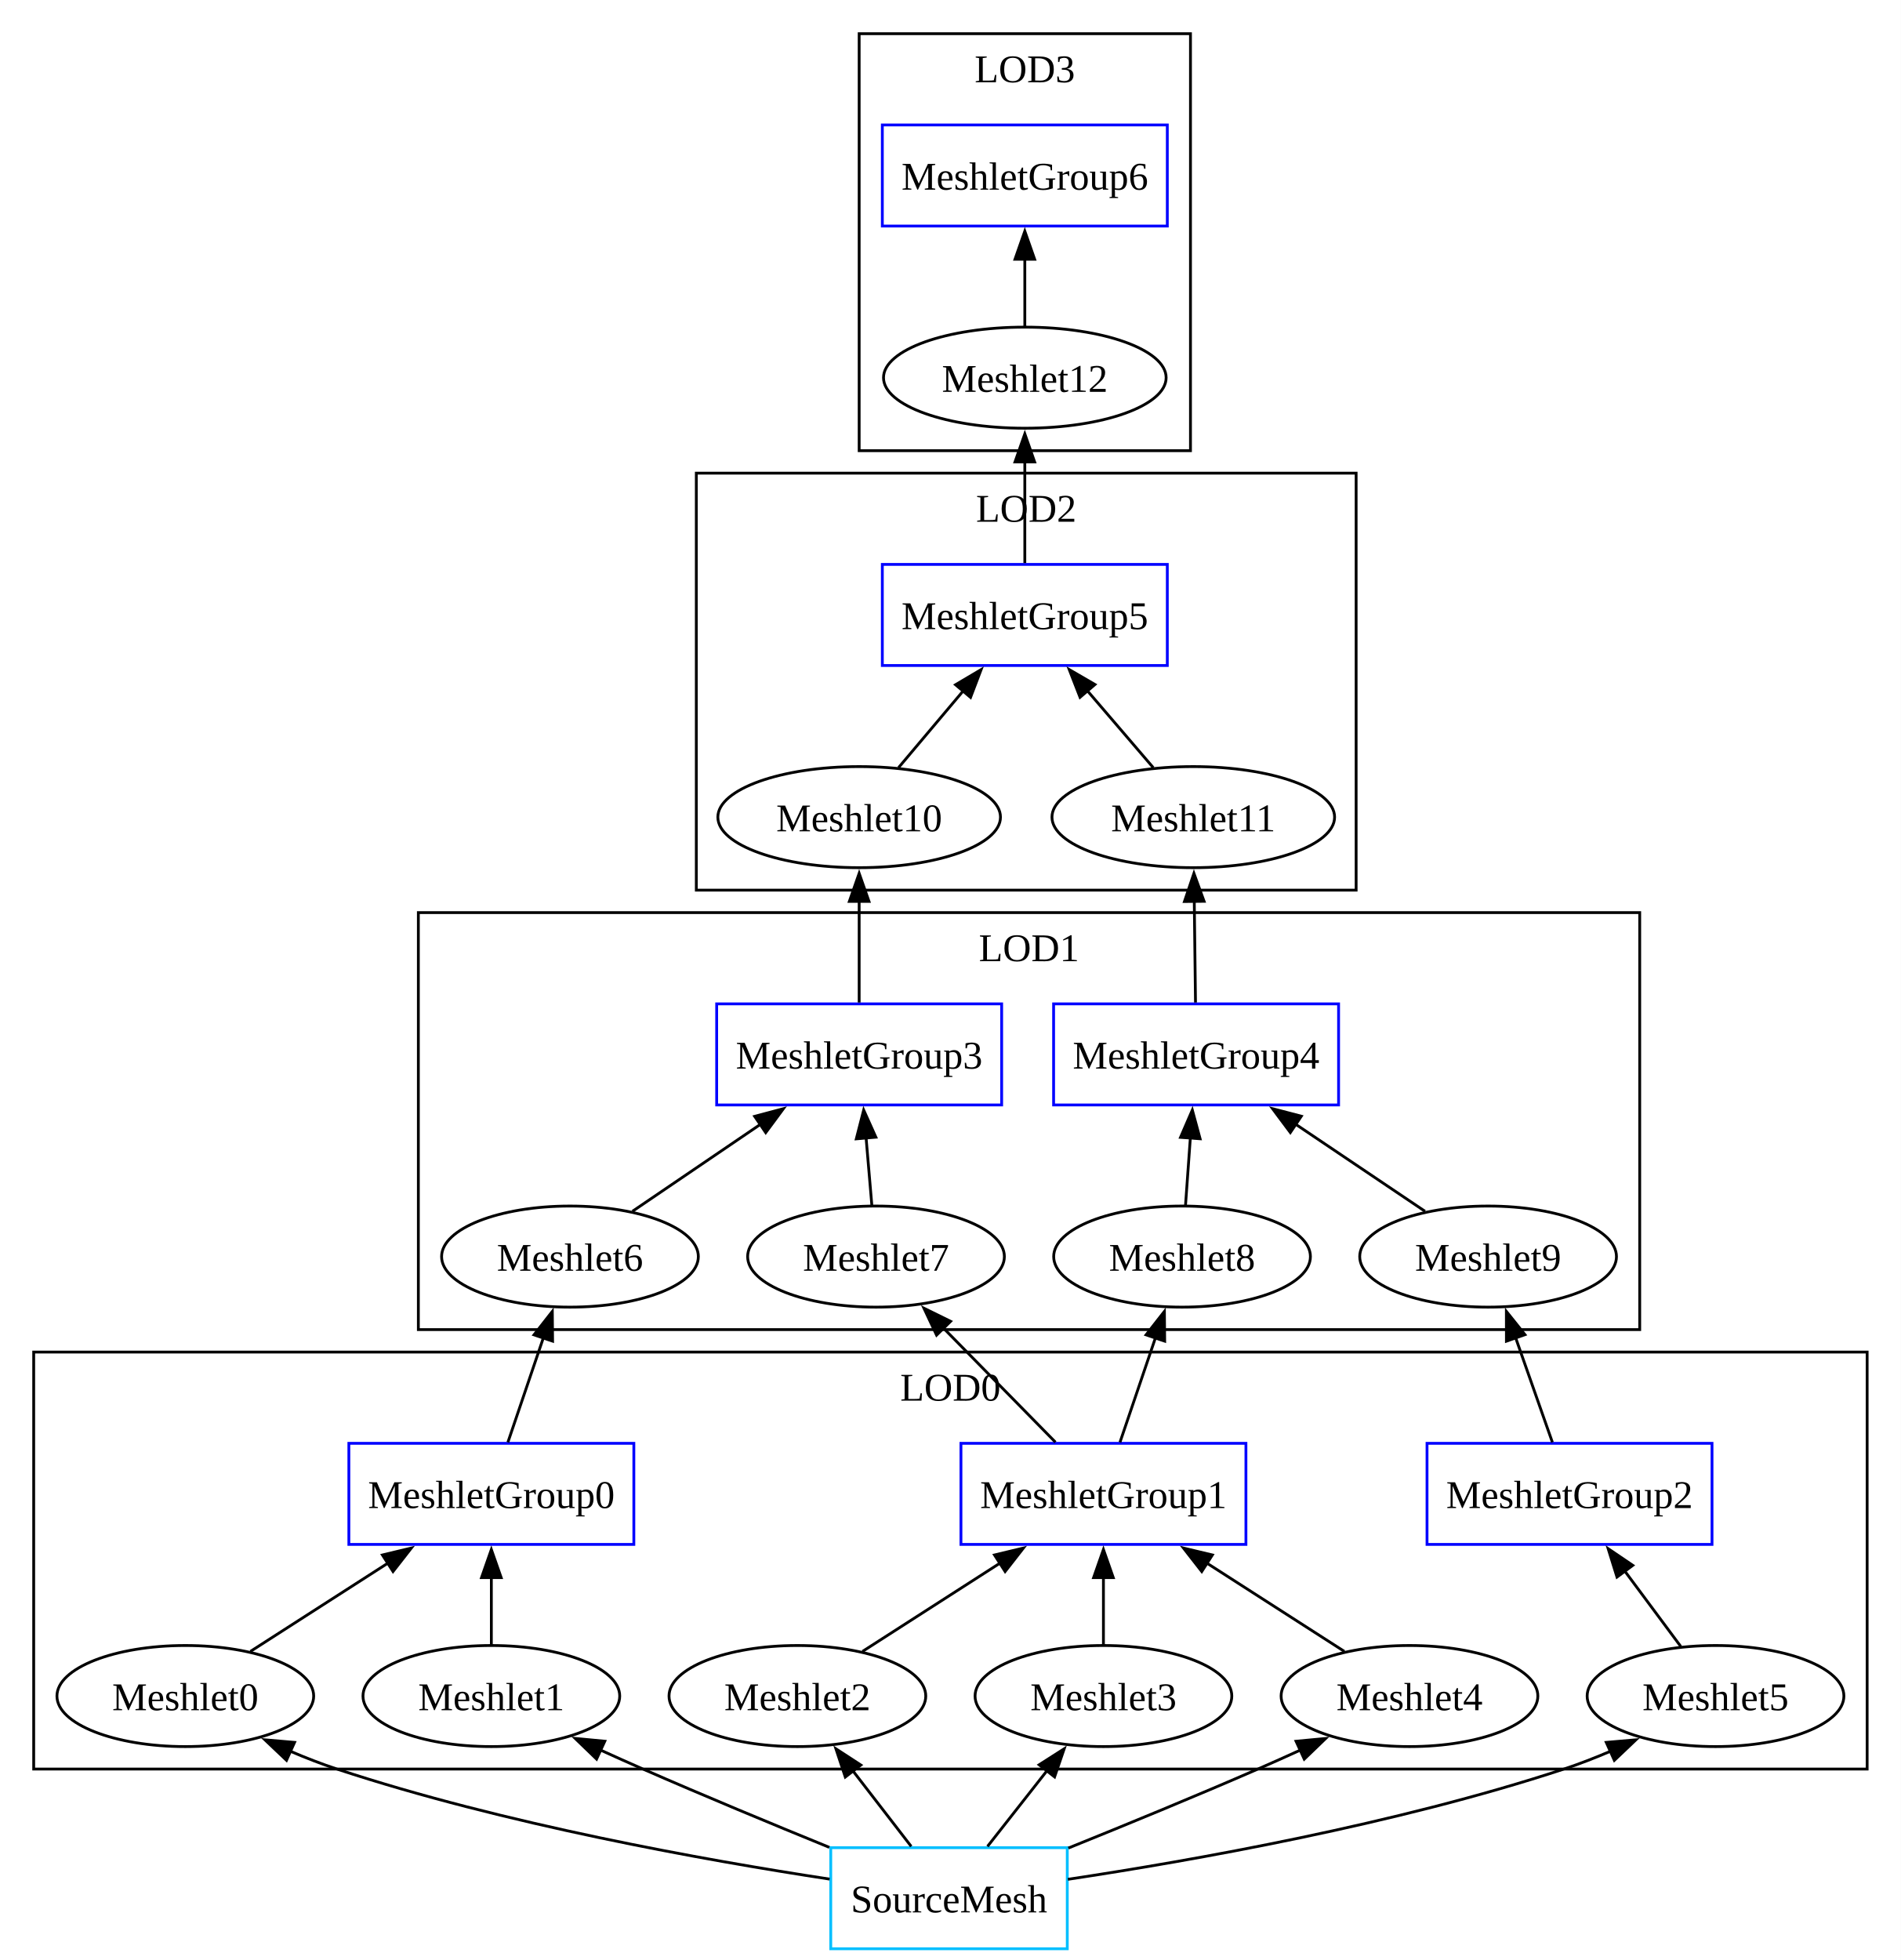
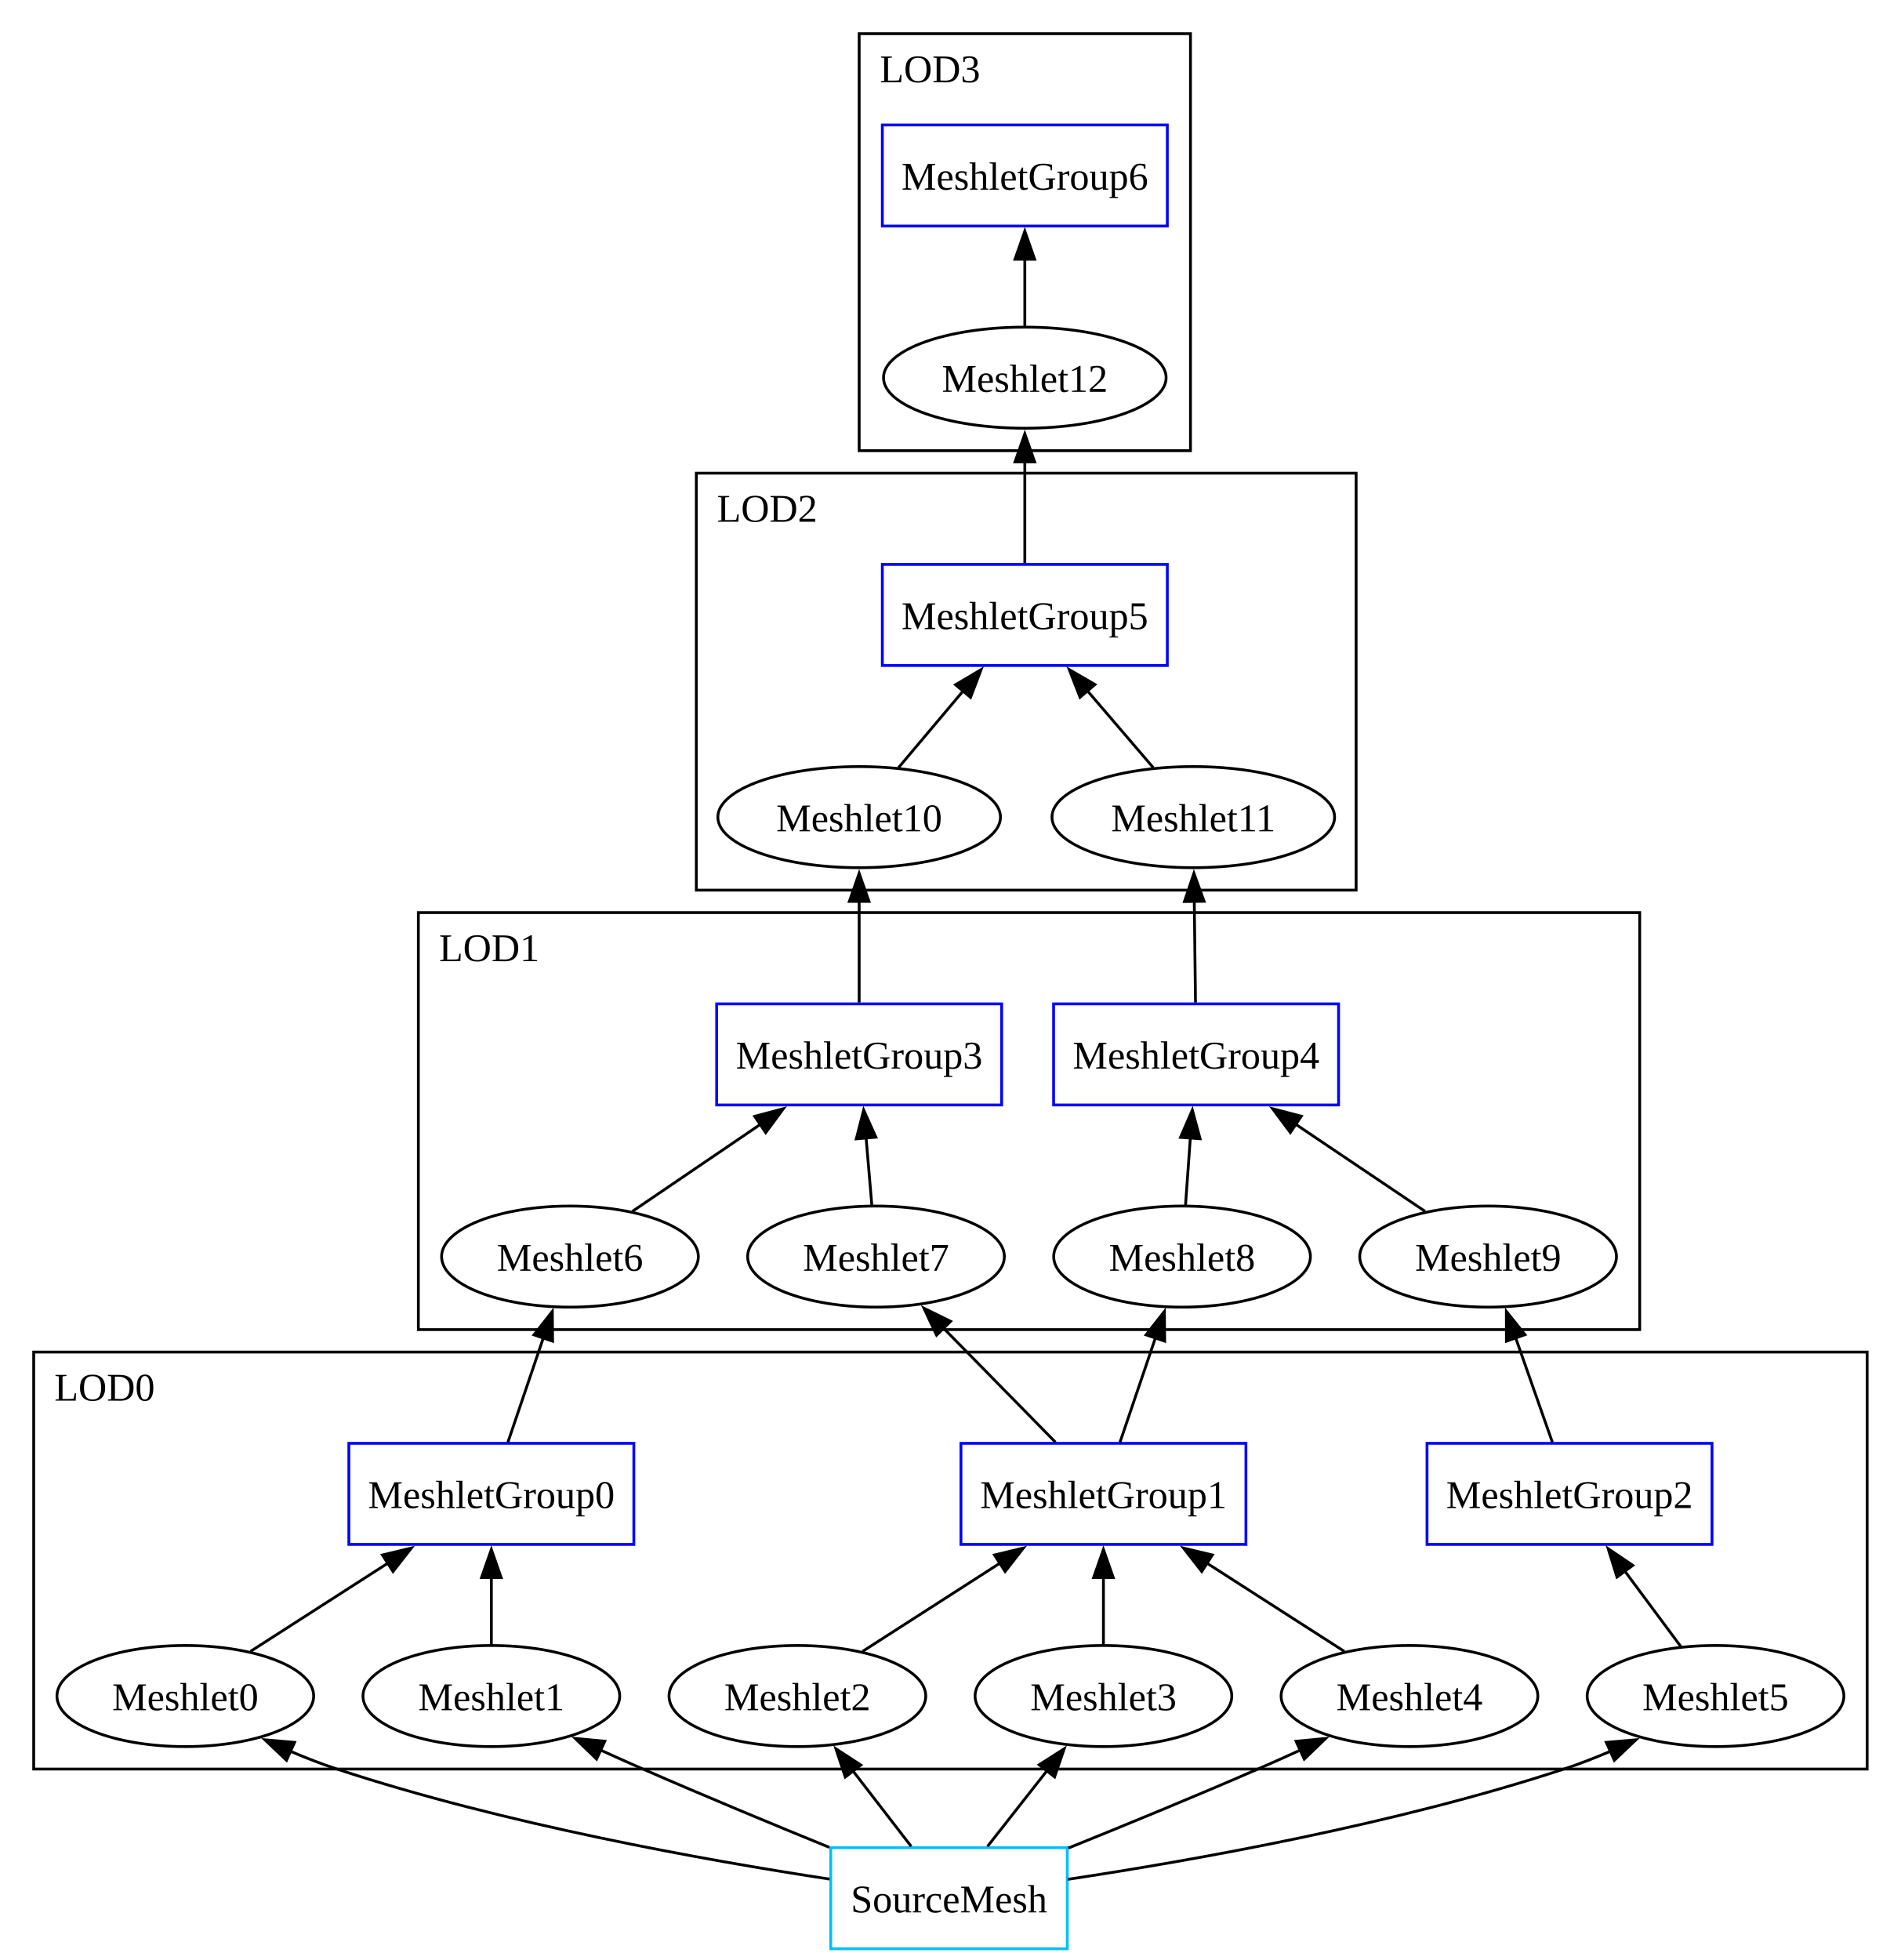
<svg xmlns="http://www.w3.org/2000/svg" width="677pt" height="698pt" viewBox="0.00 0.00 677.00 698.00">
  <g id="graph0" class="graph" transform="scale(1 1) rotate(0) translate(4 694)">
    <polygon fill="white" stroke="none" points="-4,4 -4,-694 673,-694 673,4 -4,4" />
    <g id="clust1" class="cluster">
      <polygon fill="none" stroke="black" points="8,-64 8,-212.5 661,-212.5 661,-64 8,-64" />
-       <text xml:space="preserve" text-anchor="middle" x="334.5" y="-195.2" font-family="Times New Roman,serif" font-size="14.00">LOD0</text>
+       <text xml:space="preserve" text-anchor="middle" x="33.25" y="-195.2" font-family="Times New Roman,serif" font-size="14.00">LOD0</text>
    </g>
    <g id="clust2" class="cluster">
      <polygon fill="none" stroke="black" points="145,-220.5 145,-369 580,-369 580,-220.5 145,-220.5" />
-       <text xml:space="preserve" text-anchor="middle" x="362.5" y="-351.7" font-family="Times New Roman,serif" font-size="14.00">LOD1</text>
+       <text xml:space="preserve" text-anchor="middle" x="170.25" y="-351.7" font-family="Times New Roman,serif" font-size="14.00">LOD1</text>
    </g>
    <g id="clust3" class="cluster">
      <polygon fill="none" stroke="black" points="244,-377 244,-525.5 479,-525.5 479,-377 244,-377" />
-       <text xml:space="preserve" text-anchor="middle" x="361.5" y="-508.2" font-family="Times New Roman,serif" font-size="14.00">LOD2</text>
+       <text xml:space="preserve" text-anchor="middle" x="269.25" y="-508.2" font-family="Times New Roman,serif" font-size="14.00">LOD2</text>
    </g>
    <g id="clust4" class="cluster">
      <polygon fill="none" stroke="black" points="302,-533.5 302,-682 420,-682 420,-533.5 302,-533.5" />
-       <text xml:space="preserve" text-anchor="middle" x="361" y="-664.7" font-family="Times New Roman,serif" font-size="14.00">LOD3</text>
+       <text xml:space="preserve" text-anchor="middle" x="327.25" y="-664.7" font-family="Times New Roman,serif" font-size="14.00">LOD3</text>
    </g>
    <g id="node1" class="node">
      <polygon fill="none" stroke="blue" points="221.75,-180 120.25,-180 120.25,-144 221.75,-144 221.75,-180" />
      <text xml:space="preserve" text-anchor="middle" x="171" y="-156.95" font-family="Times New Roman,serif" font-size="14.00">MeshletGroup0</text>
    </g>
    <g id="node2" class="node">
      <ellipse fill="none" stroke="black" cx="62" cy="-90" rx="45.72" ry="18" />
      <text xml:space="preserve" text-anchor="middle" x="62" y="-84.95" font-family="Times New Roman,serif" font-size="14.00">Meshlet0</text>
    </g>
    <g id="edge1" class="edge">
      <path fill="none" stroke="black" d="M134.52,-137.57C118.23,-127.11 99.53,-115.1 85.19,-105.89" />
      <polygon fill="black" stroke="black" points="132.2,-140.24 142.5,-142.7 135.98,-134.35 132.2,-140.24" />
    </g>
    <g id="node3" class="node">
      <ellipse fill="none" stroke="black" cx="171" cy="-90" rx="45.72" ry="18" />
      <text xml:space="preserve" text-anchor="middle" x="171" y="-84.95" font-family="Times New Roman,serif" font-size="14.00">Meshlet1</text>
    </g>
    <g id="edge2" class="edge">
      <path fill="none" stroke="black" d="M171,-132.24C171,-124.04 171,-115.37 171,-108.1" />
      <polygon fill="black" stroke="black" points="167.5,-132.18 171,-142.18 174.5,-132.18 167.5,-132.18" />
    </g>
    <g id="node21" class="node">
      <polygon fill="none" stroke="deepskyblue" points="376.12,-36 291.88,-36 291.88,0 376.12,0 376.12,-36" />
      <text xml:space="preserve" text-anchor="middle" x="334" y="-12.95" font-family="Times New Roman,serif" font-size="14.00">SourceMesh</text>
    </g>
    <g id="edge21" class="edge">
      <path fill="none" stroke="black" d="M99.3,-70.39C104.82,-68.03 110.5,-65.81 116,-64 175.46,-44.39 246.96,-31.58 291.46,-24.81" />
      <polygon fill="black" stroke="black" points="98.04,-67.12 90.36,-74.41 100.91,-73.5 98.04,-67.12" />
    </g>
    <g id="edge22" class="edge">
      <path fill="none" stroke="black" d="M209.77,-70.81C214.88,-68.49 220.05,-66.16 225,-64 246.76,-54.48 271.18,-44.35 291.38,-36.11" />
      <polygon fill="black" stroke="black" points="208.48,-67.55 200.86,-74.91 211.41,-73.91 208.48,-67.55" />
    </g>
    <g id="node4" class="node">
      <polygon fill="none" stroke="blue" points="439.75,-180 338.25,-180 338.25,-144 439.75,-144 439.75,-180" />
      <text xml:space="preserve" text-anchor="middle" x="389" y="-156.95" font-family="Times New Roman,serif" font-size="14.00">MeshletGroup1</text>
    </g>
    <g id="node5" class="node">
      <ellipse fill="none" stroke="black" cx="280" cy="-90" rx="45.72" ry="18" />
      <text xml:space="preserve" text-anchor="middle" x="280" y="-84.95" font-family="Times New Roman,serif" font-size="14.00">Meshlet2</text>
    </g>
    <g id="edge3" class="edge">
      <path fill="none" stroke="black" d="M352.52,-137.57C336.23,-127.11 317.53,-115.1 303.19,-105.89" />
      <polygon fill="black" stroke="black" points="350.2,-140.24 360.5,-142.7 353.98,-134.35 350.2,-140.24" />
    </g>
    <g id="node6" class="node">
      <ellipse fill="none" stroke="black" cx="389" cy="-90" rx="45.72" ry="18" />
      <text xml:space="preserve" text-anchor="middle" x="389" y="-84.95" font-family="Times New Roman,serif" font-size="14.00">Meshlet3</text>
    </g>
    <g id="edge4" class="edge">
      <path fill="none" stroke="black" d="M389,-132.24C389,-124.04 389,-115.37 389,-108.1" />
      <polygon fill="black" stroke="black" points="385.5,-132.18 389,-142.18 392.5,-132.18 385.5,-132.18" />
    </g>
    <g id="node7" class="node">
      <ellipse fill="none" stroke="black" cx="498" cy="-90" rx="45.72" ry="18" />
      <text xml:space="preserve" text-anchor="middle" x="498" y="-84.95" font-family="Times New Roman,serif" font-size="14.00">Meshlet4</text>
    </g>
    <g id="edge5" class="edge">
      <path fill="none" stroke="black" d="M425.48,-137.57C441.77,-127.11 460.47,-115.1 474.81,-105.89" />
      <polygon fill="black" stroke="black" points="424.02,-134.35 417.5,-142.7 427.8,-140.24 424.02,-134.35" />
    </g>
    <g id="edge23" class="edge">
      <path fill="none" stroke="black" d="M299.68,-63.48C306.61,-54.5 314.24,-44.61 320.54,-36.45" />
      <polygon fill="black" stroke="black" points="297.06,-61.16 293.72,-71.21 302.6,-65.43 297.06,-61.16" />
    </g>
    <g id="edge24" class="edge">
      <path fill="none" stroke="black" d="M368.95,-63.48C361.89,-54.5 354.12,-44.61 347.71,-36.45" />
      <polygon fill="black" stroke="black" points="366.1,-65.52 375.03,-71.22 371.6,-61.2 366.1,-65.52" />
    </g>
    <g id="edge25" class="edge">
      <path fill="none" stroke="black" d="M459.23,-70.8C454.13,-68.47 448.95,-66.16 444,-64 421.87,-54.36 396.99,-44.13 376.5,-35.86" />
      <polygon fill="black" stroke="black" points="457.6,-73.9 468.15,-74.89 460.52,-67.54 457.6,-73.9" />
    </g>
    <g id="node8" class="node">
      <polygon fill="none" stroke="blue" points="605.75,-180 504.25,-180 504.25,-144 605.75,-144 605.75,-180" />
      <text xml:space="preserve" text-anchor="middle" x="555" y="-156.95" font-family="Times New Roman,serif" font-size="14.00">MeshletGroup2</text>
    </g>
    <g id="node9" class="node">
      <ellipse fill="none" stroke="black" cx="607" cy="-90" rx="45.72" ry="18" />
      <text xml:space="preserve" text-anchor="middle" x="607" y="-84.95" font-family="Times New Roman,serif" font-size="14.00">Meshlet5</text>
    </g>
    <g id="edge6" class="edge">
      <path fill="none" stroke="black" d="M574.57,-134.66C581.3,-125.59 588.65,-115.7 594.65,-107.62" />
      <polygon fill="black" stroke="black" points="571.91,-132.37 568.76,-142.48 577.53,-136.54 571.91,-132.37" />
    </g>
    <g id="edge26" class="edge">
      <path fill="none" stroke="black" d="M569.7,-70.39C564.18,-68.03 558.5,-65.81 553,-64 493.09,-44.27 421,-31.46 376.33,-24.73" />
      <polygon fill="black" stroke="black" points="568.09,-73.5 578.64,-74.41 570.96,-67.11 568.09,-73.5" />
    </g>
    <g id="node10" class="node">
      <ellipse fill="none" stroke="black" cx="199" cy="-246.5" rx="45.72" ry="18" />
      <text xml:space="preserve" text-anchor="middle" x="199" y="-241.45" font-family="Times New Roman,serif" font-size="14.00">Meshlet6</text>
    </g>
    <g id="edge7" class="edge">
      <path fill="none" stroke="black" d="M189.57,-217.71C185.37,-205.35 180.56,-191.18 176.89,-180.36" />
      <polygon fill="black" stroke="black" points="186.18,-218.63 192.71,-226.97 192.81,-216.38 186.18,-218.63" />
    </g>
    <g id="node11" class="node">
      <ellipse fill="none" stroke="black" cx="308" cy="-246.5" rx="45.72" ry="18" />
      <text xml:space="preserve" text-anchor="middle" x="308" y="-241.45" font-family="Times New Roman,serif" font-size="14.00">Meshlet7</text>
    </g>
    <g id="edge8" class="edge">
      <path fill="none" stroke="black" d="M331.98,-221.07C344.81,-208.01 360.31,-192.22 371.91,-180.4" />
      <polygon fill="black" stroke="black" points="329.57,-218.53 325.06,-228.12 334.57,-223.44 329.57,-218.53" />
    </g>
    <g id="node12" class="node">
      <ellipse fill="none" stroke="black" cx="417" cy="-246.5" rx="45.72" ry="18" />
      <text xml:space="preserve" text-anchor="middle" x="417" y="-241.45" font-family="Times New Roman,serif" font-size="14.00">Meshlet8</text>
    </g>
    <g id="edge9" class="edge">
      <path fill="none" stroke="black" d="M407.57,-217.71C403.37,-205.35 398.56,-191.18 394.89,-180.36" />
      <polygon fill="black" stroke="black" points="404.18,-218.63 410.71,-226.97 410.81,-216.38 404.18,-218.63" />
    </g>
    <g id="node13" class="node">
      <ellipse fill="none" stroke="black" cx="526" cy="-246.5" rx="45.72" ry="18" />
      <text xml:space="preserve" text-anchor="middle" x="526" y="-241.45" font-family="Times New Roman,serif" font-size="14.00">Meshlet9</text>
    </g>
    <g id="edge10" class="edge">
      <path fill="none" stroke="black" d="M535.77,-217.71C540.11,-205.35 545.09,-191.18 548.9,-180.36" />
      <polygon fill="black" stroke="black" points="532.53,-216.38 532.51,-226.98 539.13,-218.7 532.53,-216.38" />
    </g>
    <g id="node14" class="node">
      <polygon fill="none" stroke="blue" points="352.75,-336.5 251.25,-336.5 251.25,-300.5 352.75,-300.5 352.75,-336.5" />
      <text xml:space="preserve" text-anchor="middle" x="302" y="-313.45" font-family="Times New Roman,serif" font-size="14.00">MeshletGroup3</text>
    </g>
    <g id="edge11" class="edge">
      <path fill="none" stroke="black" d="M267.16,-293.82C251.99,-283.51 234.65,-271.73 221.26,-262.63" />
      <polygon fill="black" stroke="black" points="264.78,-296.44 275.02,-299.17 268.72,-290.65 264.78,-296.44" />
    </g>
    <g id="edge12" class="edge">
      <path fill="none" stroke="black" d="M304.47,-288.74C305.17,-280.54 305.91,-271.87 306.53,-264.6" />
      <polygon fill="black" stroke="black" points="300.98,-288.43 303.61,-298.69 307.95,-289.02 300.98,-288.43" />
    </g>
    <g id="node15" class="node">
      <polygon fill="none" stroke="blue" points="472.75,-336.5 371.25,-336.5 371.25,-300.5 472.75,-300.5 472.75,-336.5" />
      <text xml:space="preserve" text-anchor="middle" x="422" y="-313.45" font-family="Times New Roman,serif" font-size="14.00">MeshletGroup4</text>
    </g>
    <g id="edge13" class="edge">
      <path fill="none" stroke="black" d="M419.95,-288.74C419.36,-280.54 418.74,-271.87 418.22,-264.6" />
      <polygon fill="black" stroke="black" points="416.45,-288.96 420.66,-298.69 423.43,-288.46 416.45,-288.96" />
    </g>
    <g id="edge14" class="edge">
      <path fill="none" stroke="black" d="M457.18,-293.82C472.5,-283.51 490.01,-271.73 503.53,-262.63" />
      <polygon fill="black" stroke="black" points="455.57,-290.68 449.23,-299.17 459.48,-296.49 455.57,-290.68" />
    </g>
    <g id="node16" class="node">
      <ellipse fill="none" stroke="black" cx="302" cy="-403" rx="50.33" ry="18" />
      <text xml:space="preserve" text-anchor="middle" x="302" y="-397.95" font-family="Times New Roman,serif" font-size="14.00">Meshlet10</text>
    </g>
    <g id="edge15" class="edge">
      <path fill="none" stroke="black" d="M302,-373.14C302,-361.08 302,-347.47 302,-336.97" />
      <polygon fill="black" stroke="black" points="298.5,-372.99 302,-382.99 305.5,-372.99 298.5,-372.99" />
    </g>
    <g id="node17" class="node">
      <ellipse fill="none" stroke="black" cx="421" cy="-403" rx="50.33" ry="18" />
      <text xml:space="preserve" text-anchor="middle" x="421" y="-397.95" font-family="Times New Roman,serif" font-size="14.00">Meshlet11</text>
    </g>
    <g id="edge16" class="edge">
      <path fill="none" stroke="black" d="M421.35,-373.14C421.5,-361.08 421.66,-347.47 421.79,-336.97" />
      <polygon fill="black" stroke="black" points="417.85,-372.95 421.23,-382.99 424.85,-373.03 417.85,-372.95" />
    </g>
    <g id="node18" class="node">
      <polygon fill="none" stroke="blue" points="411.75,-493 310.25,-493 310.25,-457 411.75,-457 411.75,-493" />
      <text xml:space="preserve" text-anchor="middle" x="361" y="-469.95" font-family="Times New Roman,serif" font-size="14.00">MeshletGroup5</text>
    </g>
    <g id="edge17" class="edge">
      <path fill="none" stroke="black" d="M339.04,-447.94C331.33,-438.8 322.89,-428.78 316.01,-420.62" />
      <polygon fill="black" stroke="black" points="336.32,-450.15 345.44,-455.54 341.67,-445.64 336.32,-450.15" />
    </g>
    <g id="edge18" class="edge">
      <path fill="none" stroke="black" d="M383.09,-448.23C390.99,-439.01 399.69,-428.87 406.75,-420.62" />
      <polygon fill="black" stroke="black" points="380.67,-445.68 376.82,-455.55 385.98,-450.23 380.67,-445.68" />
    </g>
    <g id="node19" class="node">
      <ellipse fill="none" stroke="black" cx="361" cy="-559.5" rx="50.33" ry="18" />
      <text xml:space="preserve" text-anchor="middle" x="361" y="-554.45" font-family="Times New Roman,serif" font-size="14.00">Meshlet12</text>
    </g>
    <g id="edge19" class="edge">
      <path fill="none" stroke="black" d="M361,-529.64C361,-517.58 361,-503.97 361,-493.47" />
      <polygon fill="black" stroke="black" points="357.5,-529.49 361,-539.49 364.5,-529.49 357.5,-529.49" />
    </g>
    <g id="node20" class="node">
      <polygon fill="none" stroke="blue" points="411.75,-649.5 310.25,-649.5 310.25,-613.5 411.75,-613.5 411.75,-649.5" />
      <text xml:space="preserve" text-anchor="middle" x="361" y="-626.45" font-family="Times New Roman,serif" font-size="14.00">MeshletGroup6</text>
    </g>
    <g id="edge20" class="edge">
      <path fill="none" stroke="black" d="M361,-601.74C361,-593.54 361,-584.87 361,-577.6" />
      <polygon fill="black" stroke="black" points="357.5,-601.68 361,-611.68 364.5,-601.68 357.5,-601.68" />
    </g>
  </g>
</svg>
